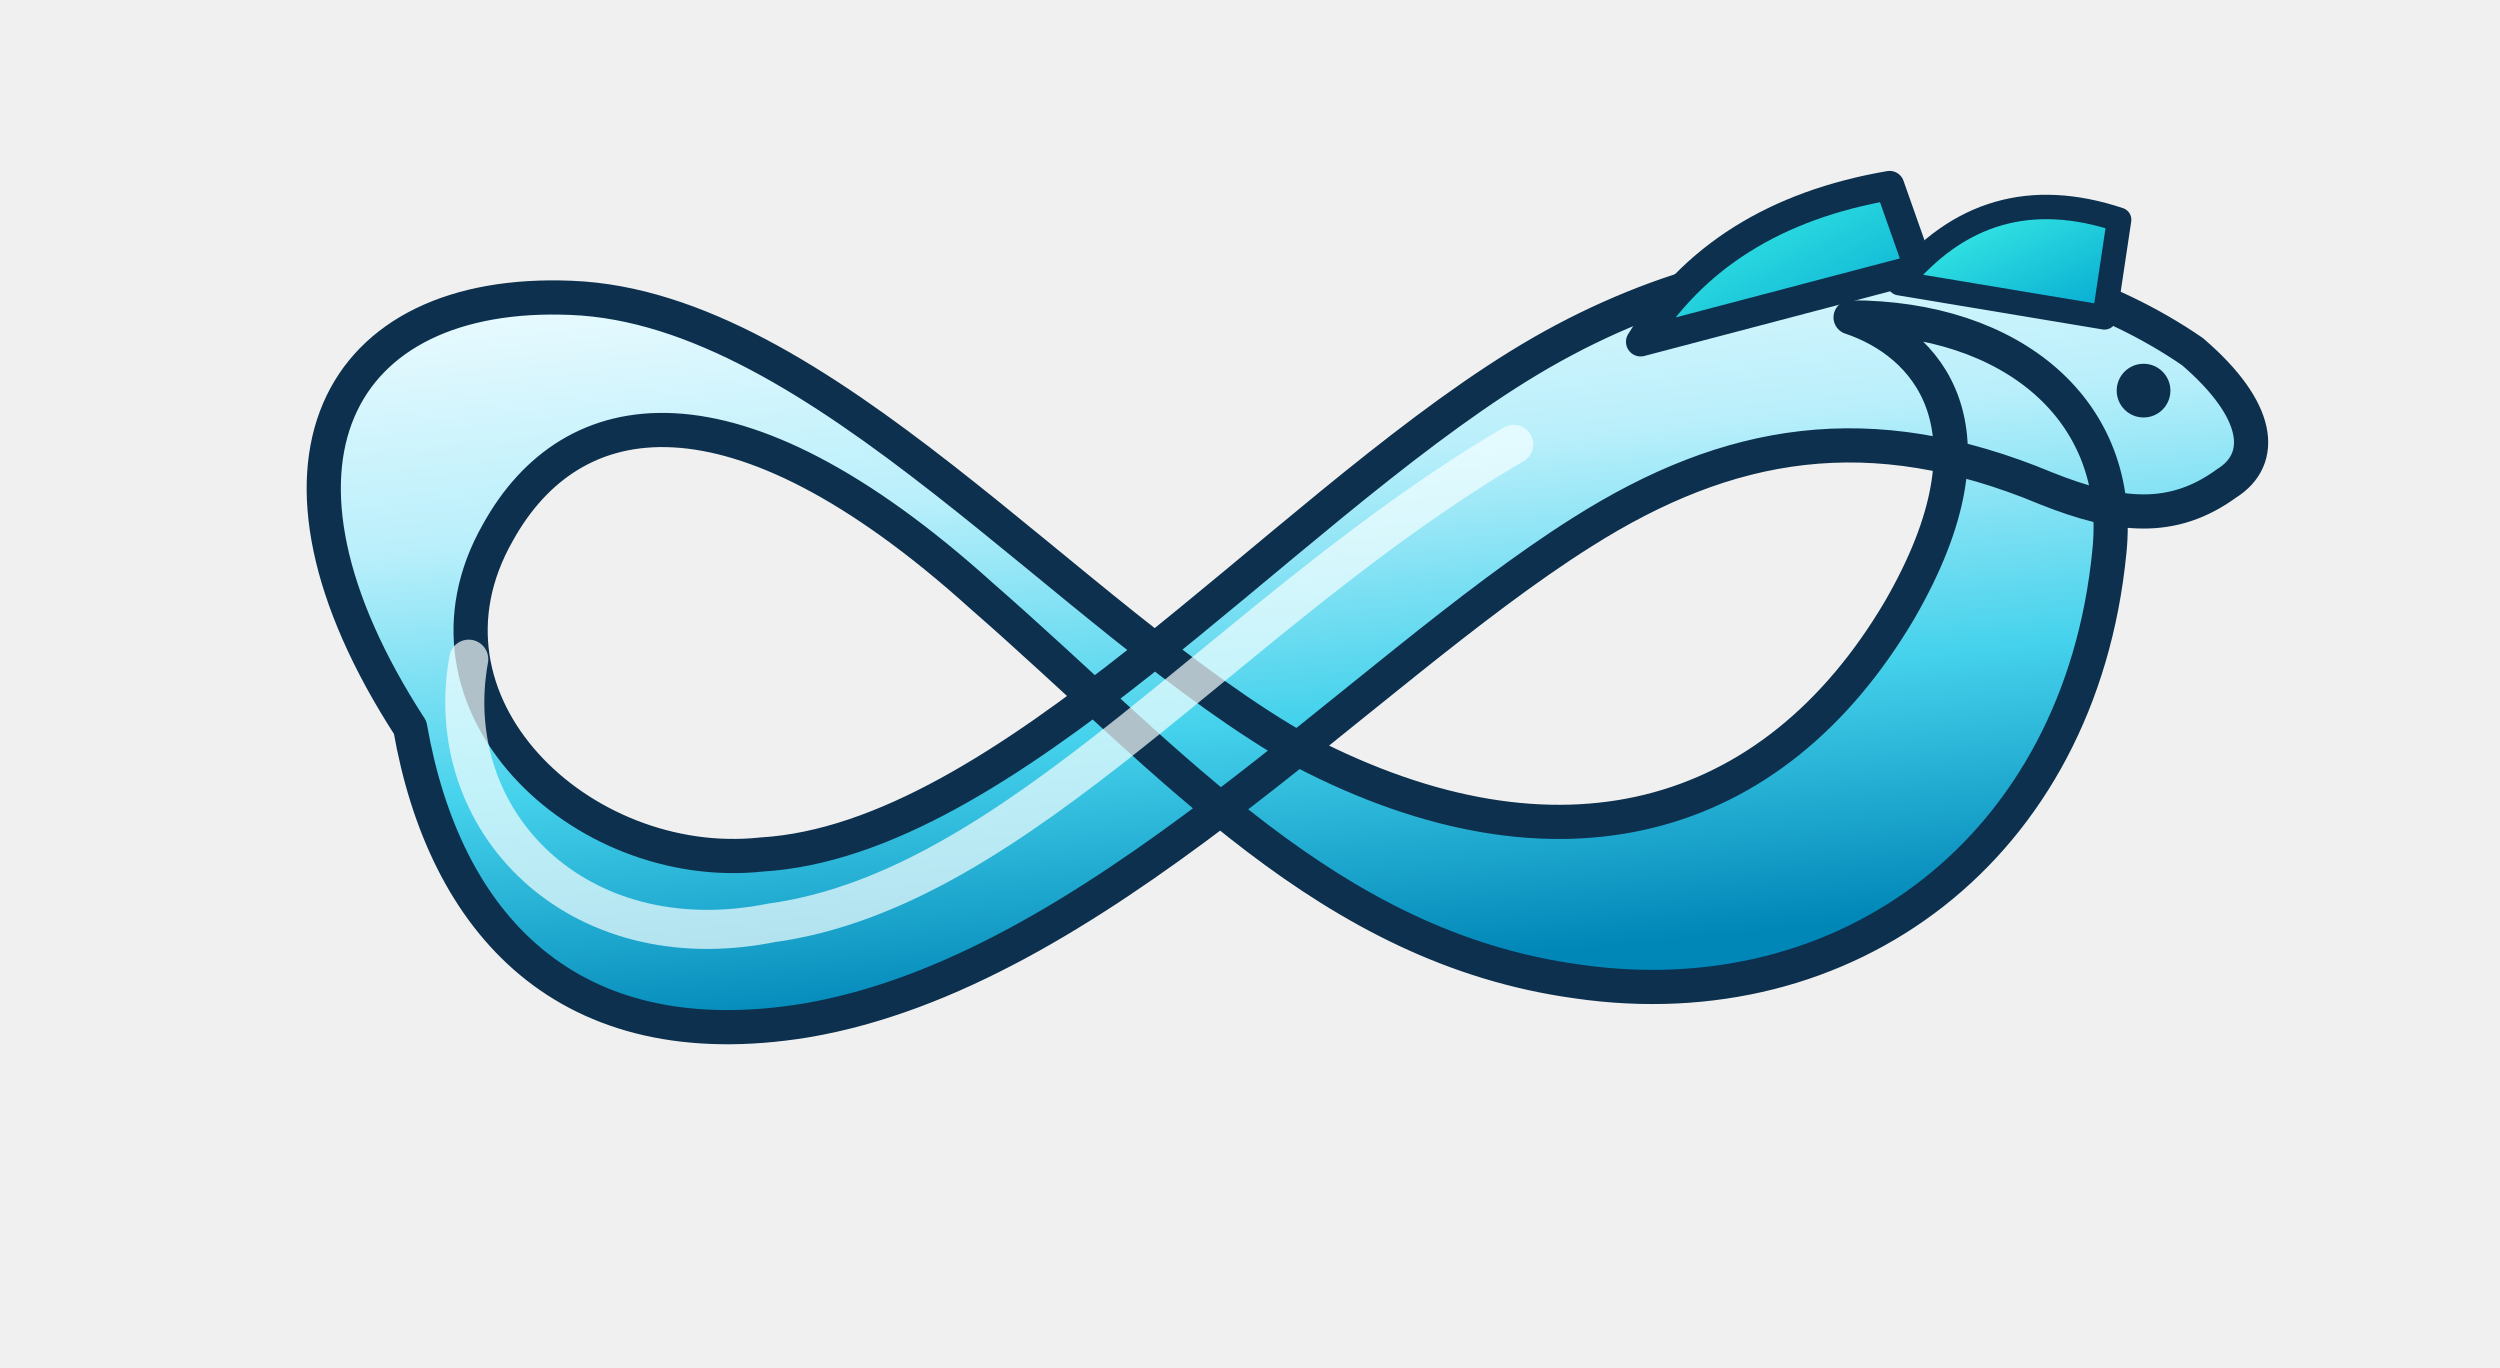
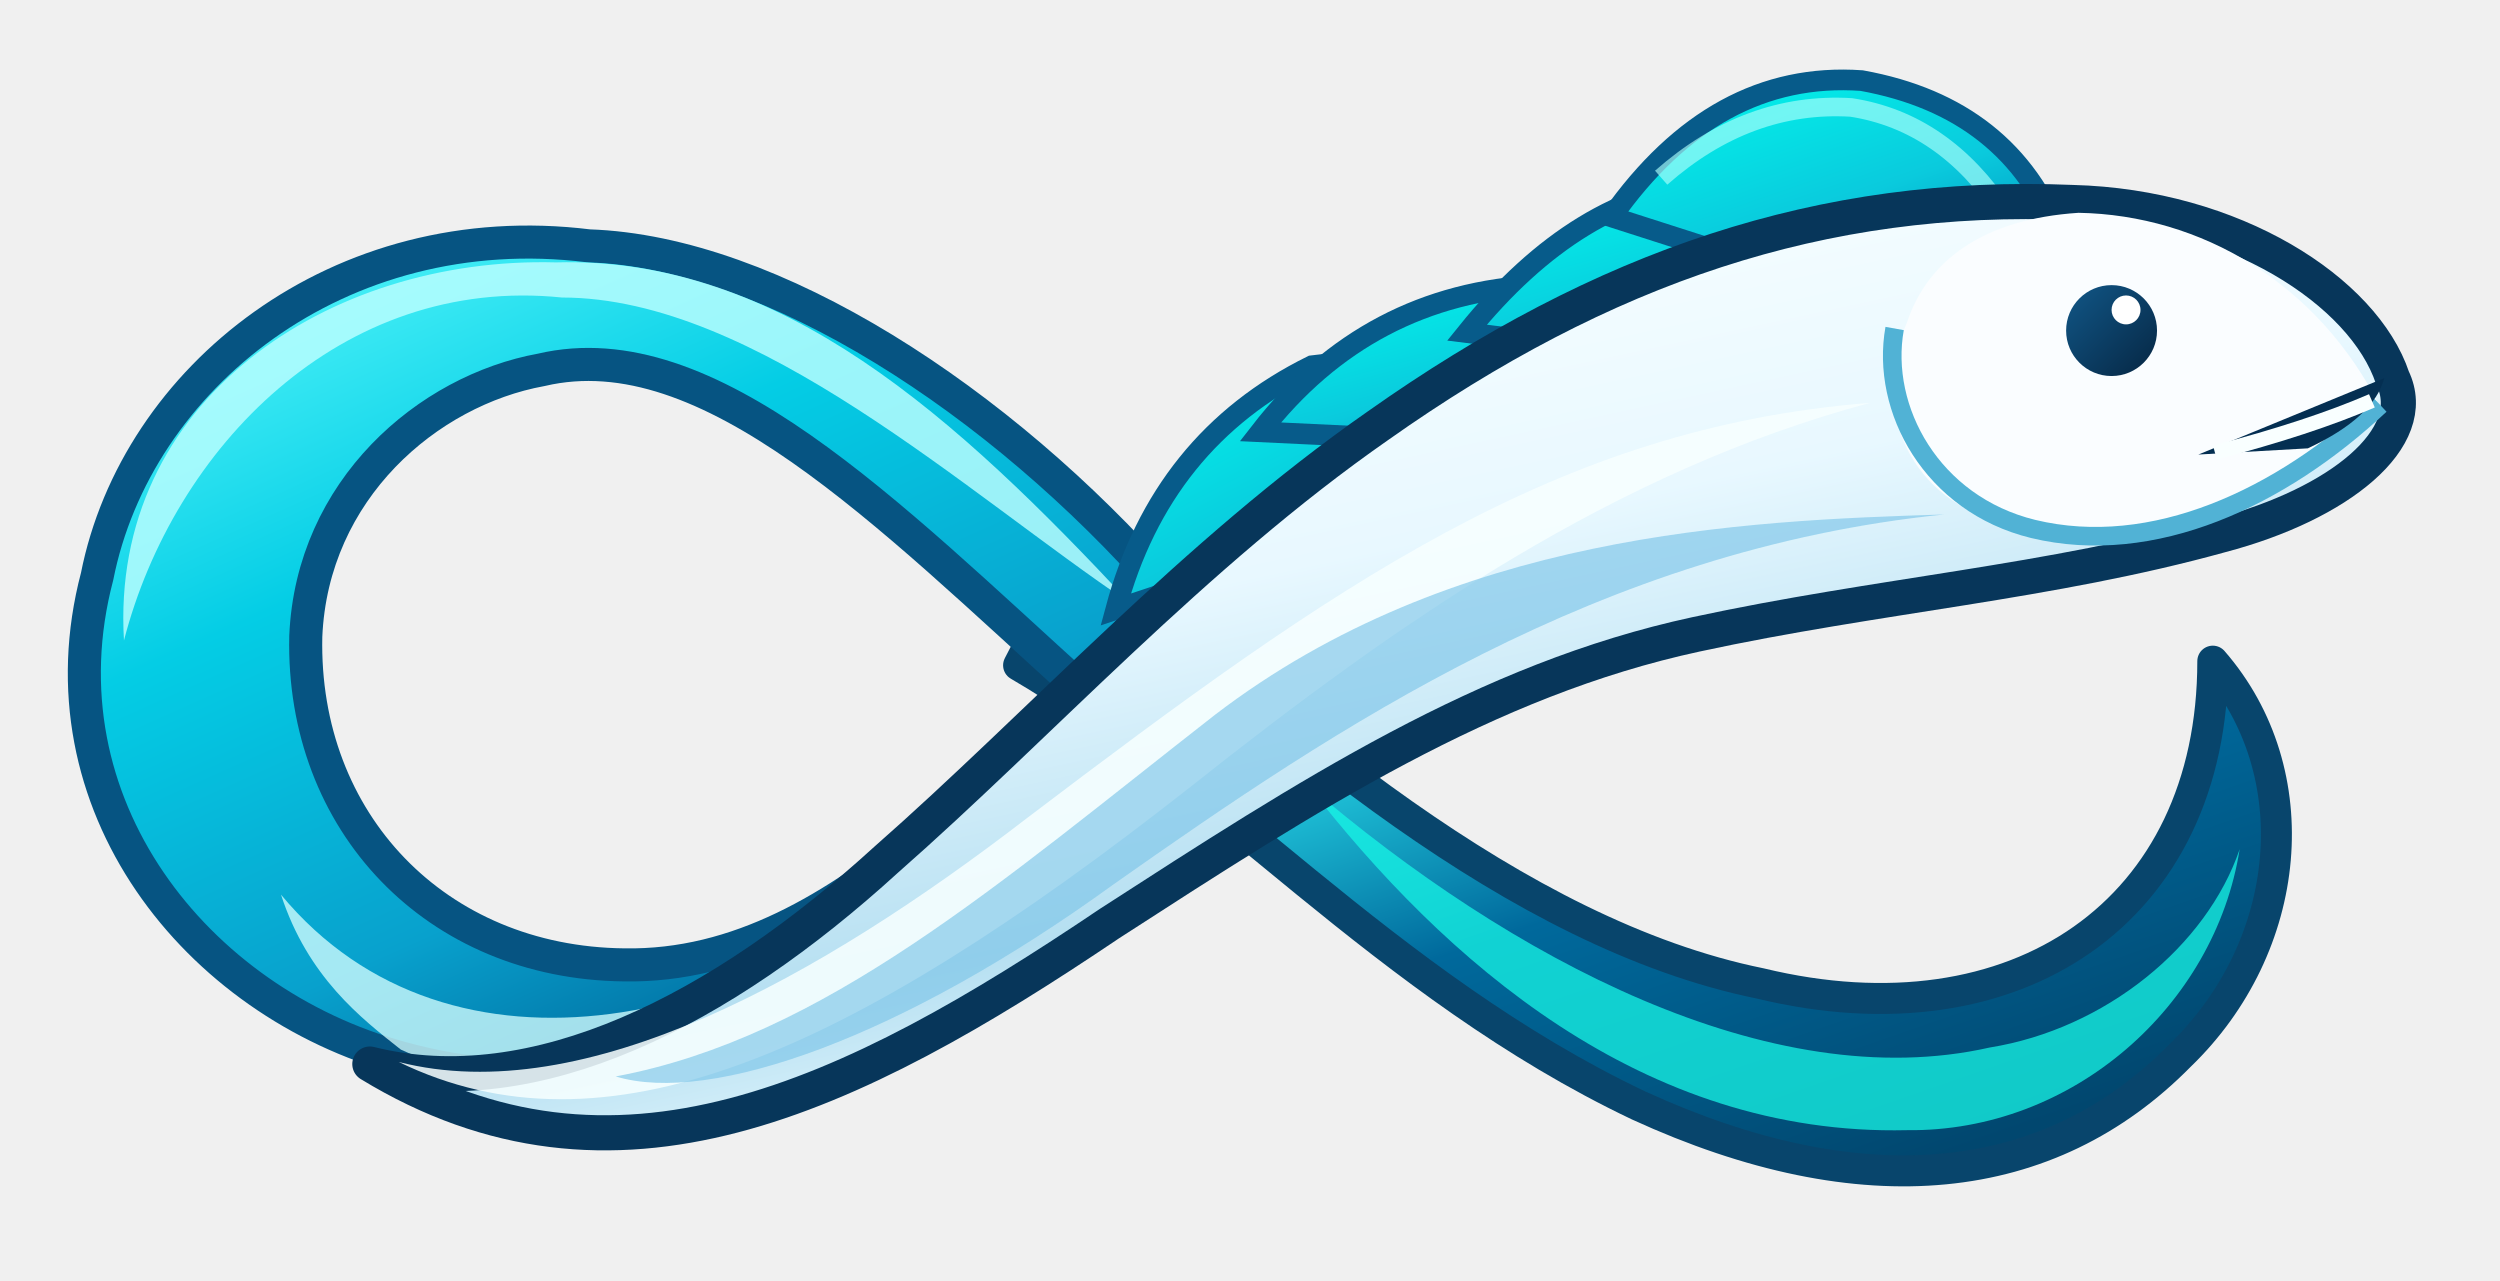
- <svg xmlns="http://www.w3.org/2000/svg" viewBox="0 0 512 280" role="img" aria-label="Ribbonfish infinity-loop mascot">
+ <svg xmlns="http://www.w3.org/2000/svg" viewBox="8 18 1210 620" role="img" aria-label="Ribbonfish infinity-loop loading mascot">
  <defs>
-     <linearGradient id="body" x1="0" y1="0" x2=".25" y2="1" gradientUnits="objectBoundingBox">
-       <stop stop-color="#f5fdff" />
-       <stop offset=".37" stop-color="#b9effb" />
-       <stop offset=".68" stop-color="#45d2ec" />
-       <stop offset="1" stop-color="#0086b7" />
+     <linearGradient id="rear" x1="0" y1="0" x2=".7" y2="1">
+       <stop stop-color="#02e5eb" />
+       <stop offset=".32" stop-color="#26d7e6" />
+       <stop offset=".6" stop-color="#00699c" />
+       <stop offset="1" stop-color="#01476f" />
    </linearGradient>
-     <linearGradient id="fin" x1="0" y1="0" x2="1" y2="1">
-       <stop stop-color="#41f7e9" />
-       <stop offset="1" stop-color="#03a6d0" />
+     <linearGradient id="left" x1="0" y1="0" x2=".6" y2="1">
+       <stop stop-color="#65ffff" />
+       <stop offset=".4" stop-color="#04cde5" />
+       <stop offset=".75" stop-color="#08a1cd" />
+       <stop offset="1" stop-color="#006498" />
+     </linearGradient>
+     <linearGradient id="fish" x1=".2" y1=".15" x2=".6" y2="1">
+       <stop stop-color="#f8feff" />
+       <stop offset=".35" stop-color="#e8f8ff" />
+       <stop offset=".68" stop-color="#b5dff1" />
+       <stop offset=".88" stop-color="#eafaff" />
+       <stop offset="1" stop-color="#409dd0" />
+     </linearGradient>
+     <linearGradient id="fin" x1="0" y1="0" x2=".75" y2="1">
+       <stop stop-color="#00fbed" />
+       <stop offset=".62" stop-color="#0acadd" />
+       <stop offset="1" stop-color="#0094c0" />
+     </linearGradient>
+     <linearGradient id="eye" x1="0" y1="0" x2="1" y2="1">
+       <stop stop-color="#115787" />
+       <stop offset="1" stop-color="#062643" />
    </linearGradient>
  </defs>
-   <g stroke="#0c304d" stroke-linejoin="round" stroke-linecap="round">
-     <path d="M84 149 C49 95 69 59 117 61 C168 63 219 127 267 154 C319 181 363 169 389 125 C411 87 394 70 379 65 C412 65 435 84 432 113 C426 174 378 209 323 201 C272 194 240 156 201 122 C150 76 117 82 102 109 C82 144 119 179 156 175 C206 172 261 106 311 75 C361 44 414 48 449 72 C463 84 464 94 456 99 C445 107 434 106 419 100 C383 85 354 90 324 109 C278 138 224 199 165 209 C116 217 91 189 84 149Z" fill="url(#body)" stroke-width="7" />
-     <path d="M336 70 Q352 44 387 38 L393 55Z" fill="url(#fin)" stroke-width="6" />
-     <path d="M389 58 Q407 36 434 45 L431 65Z" fill="url(#fin)" stroke-width="5" />
-     <path d="M96 135 C90 168 118 197 158 189 C209 182 252 125 310 91" fill="none" stroke="#f5ffff" stroke-opacity=".7" stroke-width="8" />
-     <circle cx="439" cy="80" r="5.5" fill="#0c304d" stroke="none" />
-   </g>
+   <path d="M531 282 C627 370 742 470 860 494 C984 524 1079 459 1079 338 C1126 392 1118 476 1063 529 C1000 593 910 603 801 553 C679 495 594 394 501 340Z" fill="url(#rear)" stroke="#08456c" stroke-width="15" stroke-linejoin="round" />
+   <path d="M641 398 C739 482 865 549 971 525 C1027 516 1076 476 1092 429 C1080 505 1011 566 931 565 C803 568 707 483 641 398Z" fill="#17f5e6" opacity=".75" />
+   <path d="M571 302 C492 212 382 140 293 137 C172 122 74 201 55 297 C26 407 103 503 202 530 C335 567 437 479 534 368 L583 317 C497 370 421 487 310 485 C219 484 154 416 156 326 C159 255 215 207 270 197 C351 178 437 266 532 352Z" fill="url(#left)" stroke="#065482" stroke-width="16" stroke-linejoin="round" />
+   <path d="M68 328 C61 212 167 142 277 145 C386 142 471 220 555 310 C476 257 374 162 280 162 C173 151 92 235 68 328Z" fill="#bcffff" opacity=".82" />
+   <path d="M144 451 C226 550 378 515 470 424 C392 523 282 563 202 526 C183 511 157 491 144 451Z" fill="#d6ffff" opacity=".76" />
+   <path d="M548 313 Q570 231 643 195 Q689 189 719 206 Q639 238 611 292Z" fill="url(#fin)" stroke="#075b8a" stroke-width="10" />
+   <path d="M618 227 Q670 160 753 156 Q799 153 834 185 L744 233Z" fill="url(#fin)" stroke="#075b8a" stroke-width="10" />
+   <path d="M718 179 Q772 112 836 107 Q902 112 943 154 L830 193Z" fill="url(#fin)" stroke="#075b8a" stroke-width="10" />
+   <path d="M788 123 Q838 52 909 57 Q981 70 1005 133 L894 157Z" fill="url(#fin)" stroke="#075b8a" stroke-width="10" />
+   <path d="M812 104 Q854 67 904 70 Q949 77 978 121" fill="none" stroke="#abfffb" stroke-width="9" opacity=".65" />
+   <path d="M187 533 C267 553 357 507 437 434 C511 369 586 286 675 224 C784 147 890 111 1011 116 C1089 118 1152 159 1166 201 C1180 230 1140 262 1083 277 C1000 300 917 306 829 325 C727 347 641 403 545 465 C419 550 305 605 187 533Z" fill="url(#fish)" stroke="#07365a" stroke-width="17" stroke-linejoin="round" />
+   <path d="M201 532 C291 555 405 491 505 414 C654 301 761 225 913 213 C790 246 686 318 584 399 C416 531 300 580 201 532Z" fill="#f7ffff" opacity=".86" />
+   <path d="M306 539 C407 520 491 446 596 364 C711 276 851 270 949 267 C782 284 655 370 547 446 C445 520 352 553 306 539Z" fill="#7cc5e8" opacity=".65" />
+   <path d="M931 174 C914 213 929 257 976 271 C1044 292 1115 258 1160 215 C1130 155 1073 122 1014 121 C968 124 941 144 931 174Z" fill="#fafdff" />
+   <path d="M925 177 C918 216 943 262 992 274 C1050 288 1112 259 1160 214" fill="none" stroke="#51b2d5" stroke-width="9" />
+   <path d="M1072 238 L1162 201 Q1157 220 1125 235Z" fill="#042f52" />
+   <path d="M1080 237 Q1126 225 1156 212" fill="none" stroke="#f9ffff" stroke-width="7" />
+   <circle cx="1030" cy="178" r="22" fill="url(#eye)" />
+   <circle cx="1037" cy="168" r="7" fill="#fff" />
</svg>
